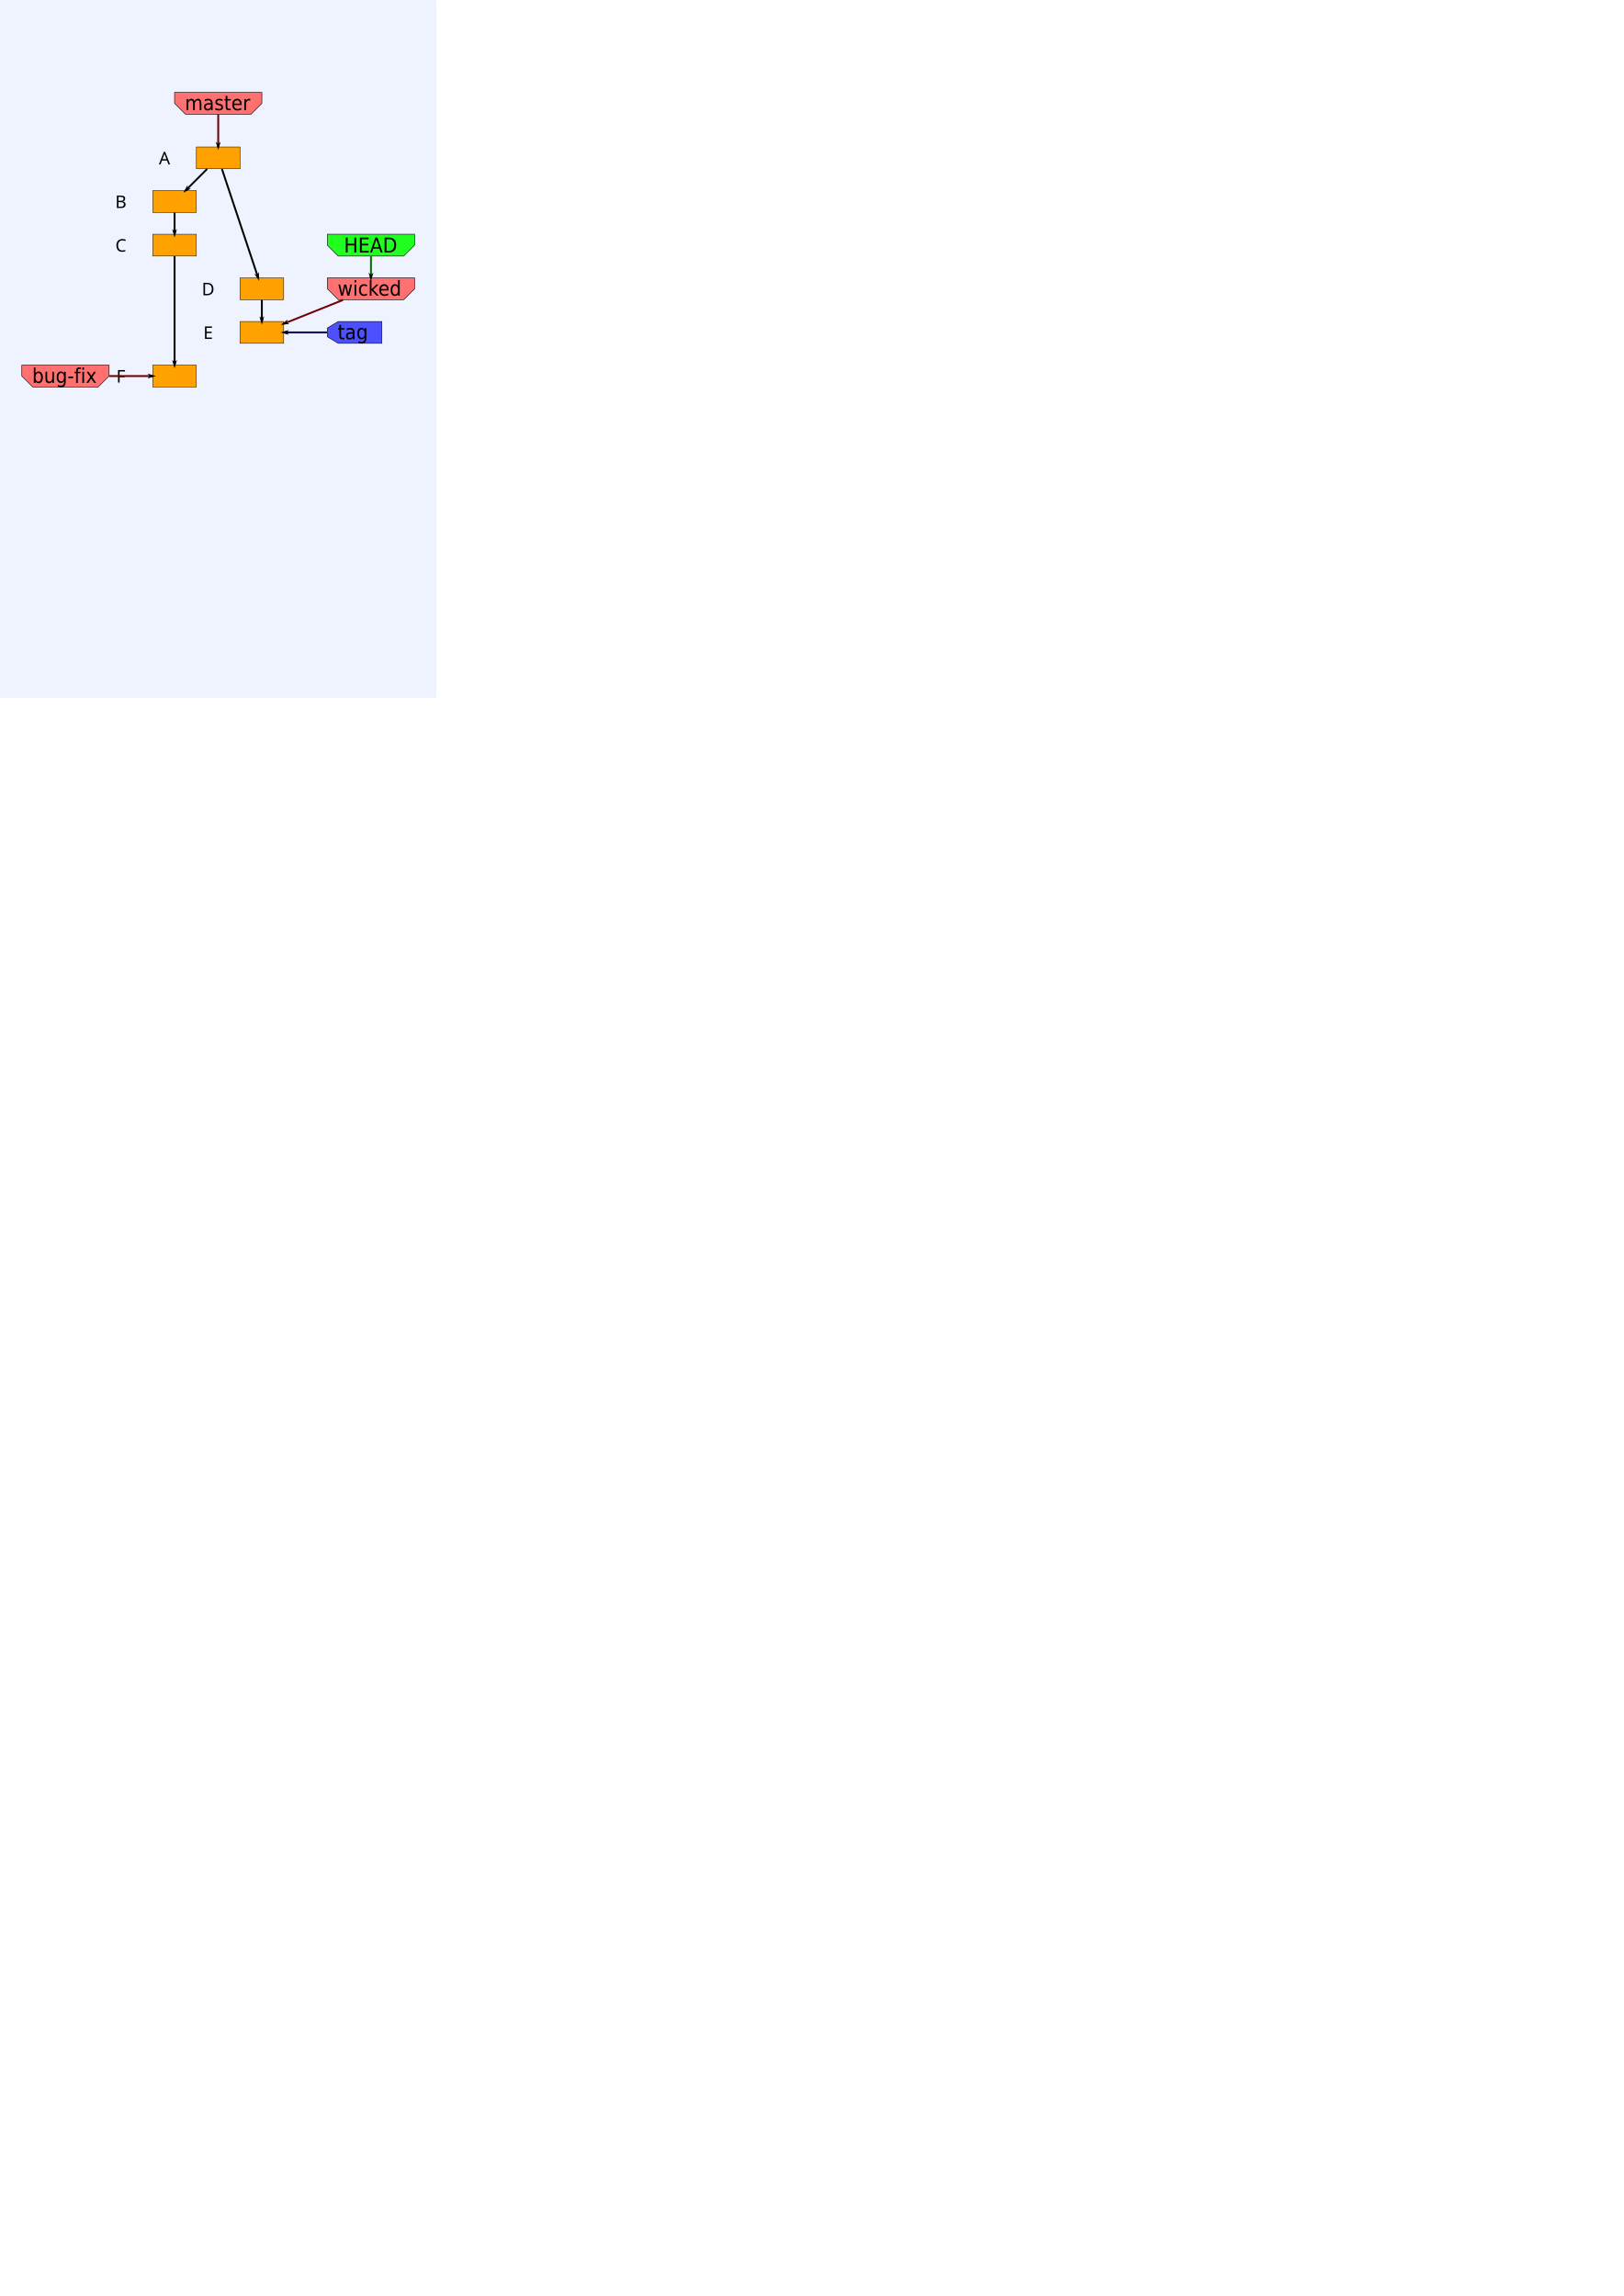
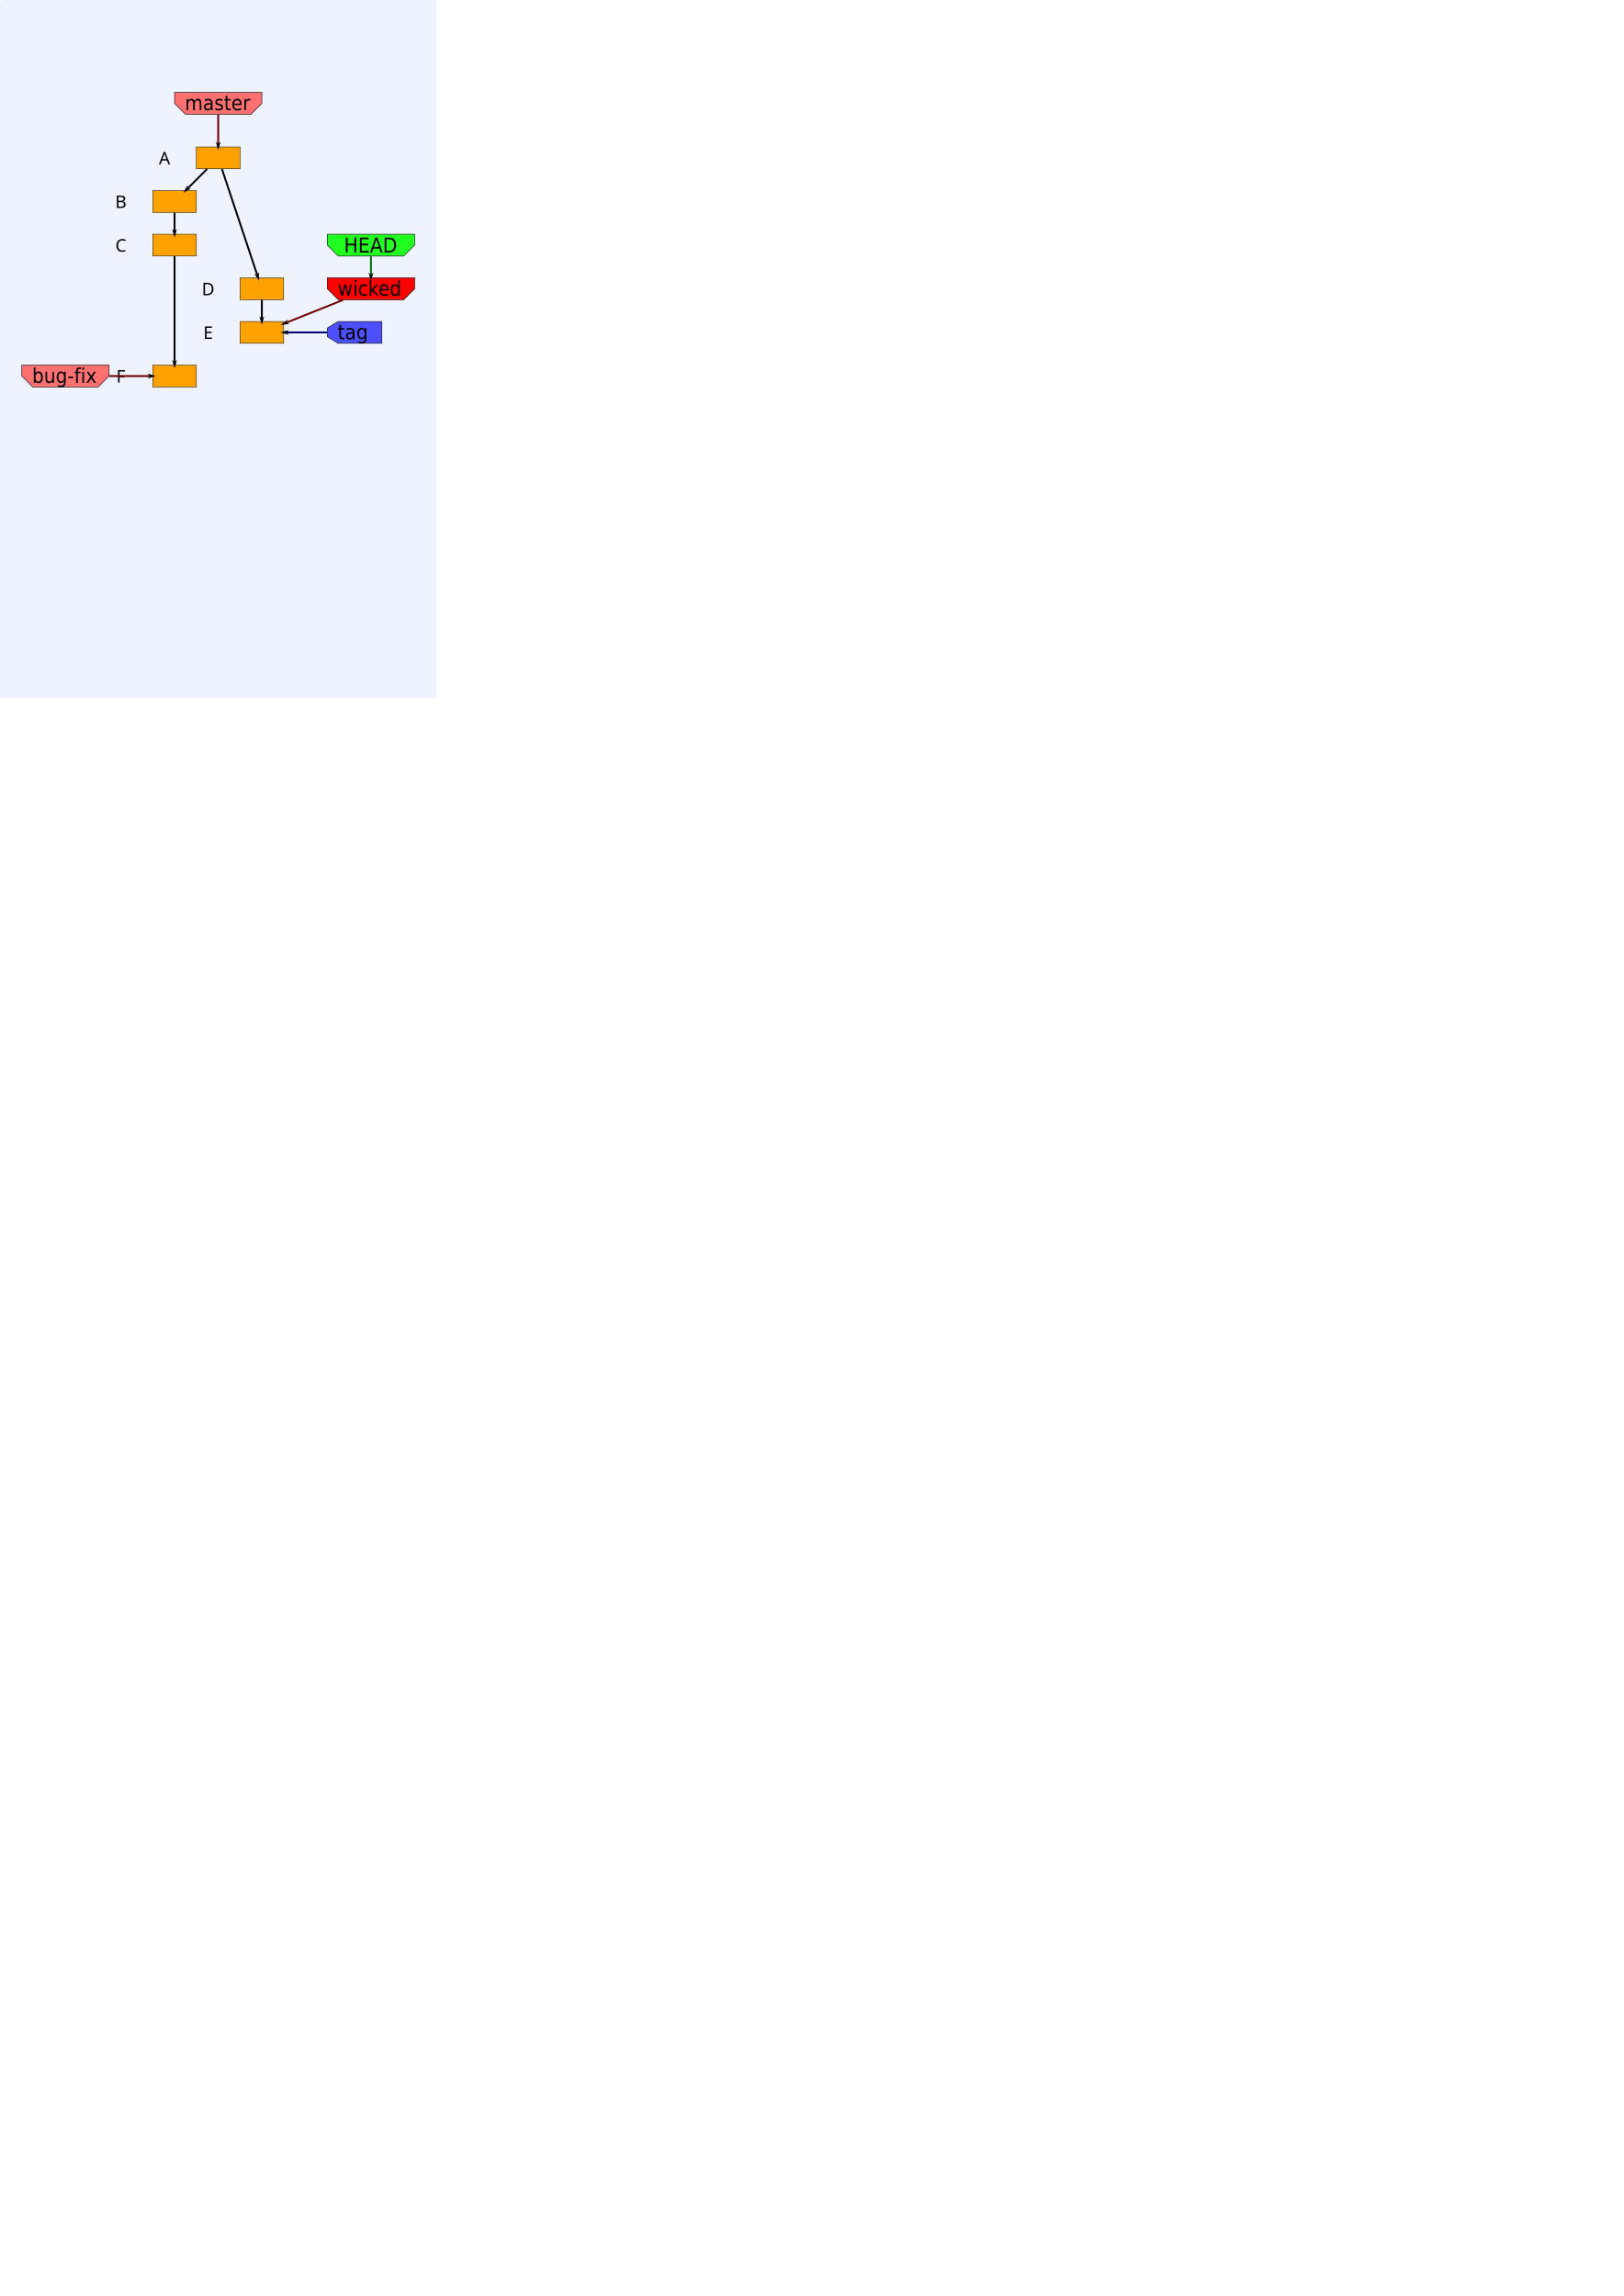
<svg xmlns="http://www.w3.org/2000/svg" width="744.094" height="1052.362" id="svg1317">
  <defs id="defs1319">
    <marker orient="auto" refY="0.0" refX="0.0" id="Arrow1Sstart" style="overflow:visible">
      <path id="path4028" d="M 0.0,0.0 L 5.0,-5.0 L -12.5,0.0 L 5.0,5.0 L 0.0,0.0 z " style="fill-rule:evenodd;stroke:#000000;stroke-width:1.0pt;marker-start:none" transform="scale(0.2) translate(6,0)" />
    </marker>
    <marker orient="auto" refY="0.0" refX="0.0" id="Arrow1Mstart" style="overflow:visible">
      <path id="path4034" d="M 0.0,0.0 L 5.0,-5.0 L -12.5,0.0 L 5.0,5.0 L 0.0,0.0 z " style="fill-rule:evenodd;stroke:#000000;stroke-width:1.0pt;marker-start:none" transform="scale(0.4) translate(10,0)" />
    </marker>
    <marker orient="auto" refY="0.0" refX="0.0" id="Arrow1Send" style="overflow:visible;">
      <path id="path4025" d="M 0.0,0.0 L 5.0,-5.0 L -12.5,0.0 L 5.0,5.0 L 0.0,0.0 z " style="fill-rule:evenodd;stroke:#000000;stroke-width:1.0pt;marker-start:none;" transform="scale(0.2) rotate(180) translate(6,0)" />
    </marker>
    <marker orient="auto" refY="0.0" refX="0.0" id="Arrow2Mend" style="overflow:visible;">
      <path id="path4013" style="font-size:12.0;fill-rule:evenodd;stroke-width:0.625;stroke-linejoin:round;" d="M 8.719,4.034 L -2.207,0.016 L 8.719,-4.002 C 6.973,-1.63 6.983,1.616 8.719,4.034 z " transform="scale(0.6) rotate(180) translate(0,0)" />
    </marker>
    <marker orient="auto" refY="0.0" refX="0.0" id="Arrow1Mend" style="overflow:visible;">
      <path id="path4031" d="M 0.0,0.0 L 5.0,-5.0 L -12.5,0.0 L 5.0,5.0 L 0.0,0.0 z " style="fill-rule:evenodd;stroke:#000000;stroke-width:1.0pt;marker-start:none;" transform="scale(0.4) rotate(180) translate(10,0)" />
    </marker>
    <marker orient="auto" refY="0.0" refX="0.0" id="Arrow2Mstart" style="overflow:visible">
      <path id="path4016" style="font-size:12.0;fill-rule:evenodd;stroke-width:0.625;stroke-linejoin:round" d="M 8.719,4.034 L -2.207,0.016 L 8.719,-4.002 C 6.973,-1.63 6.983,1.616 8.719,4.034 z " transform="scale(0.6) translate(0,0)" />
    </marker>
    <marker orient="auto" refY="0.0" refX="0.0" id="Arrow1Lstart" style="overflow:visible">
      <path id="path4040" d="M 0.0,0.0 L 5.0,-5.0 L -12.5,0.0 L 5.0,5.0 L 0.0,0.0 z " style="fill-rule:evenodd;stroke:#000000;stroke-width:1.0pt;marker-start:none" transform="scale(0.8) translate(12.5,0)" />
    </marker>
  </defs>
  <g id="layer1" style="opacity:1">
    <rect style="fill:#eff3ff;fill-opacity:1;stroke:none;stroke-width:1;stroke-linecap:butt;stroke-linejoin:bevel;stroke-miterlimit:4;stroke-dasharray:none;stroke-dashoffset:0;stroke-opacity:1" id="bg" width="200" height="320" x="0" y="0" rx="1" ry="1" />
    <rect style="fill:black;fill-opacity:0.75;stroke:black;stroke-width:0.5;stroke-linecap:butt;stroke-linejoin:miter;stroke-miterlimit:4;stroke-dasharray:none;stroke-dashoffset:0;stroke-opacity:1" id="rect2855" width="0" height="1" x="217" y="77.362" rx="19.921" ry="1" />
    <g id="g4933" transform="translate(64.89674,-5.023993)">
      <path id="path4877" d="M 15.103,47.386 L 15.103,52.386 L 20.103,57.386 L 50.103,57.386 L 55.103,52.386 L 55.103,47.386 L 15.103,47.386 z" style="opacity:1;fill:#ff7070;fill-opacity:1;fill-rule:evenodd;stroke:#000000;stroke-width:0.253;stroke-linecap:butt;stroke-linejoin:miter;stroke-miterlimit:4;stroke-dasharray:none;stroke-opacity:1" />
      <text id="text4879" y="52.863" x="20.831" style="font-size:6.695px;font-style:normal;font-weight:normal;line-height:125%;opacity:1;fill:#000000;fill-opacity:1;stroke:none;stroke-width:1pt;stroke-linecap:butt;stroke-linejoin:miter;stroke-opacity:1;font-family:Bitstream Vera Sans" xml:space="preserve" transform="scale(0.9517883,1.050654)">
        <tspan style="font-size:8.927px;font-style:normal;font-variant:normal;font-weight:normal;font-stretch:normal;text-align:start;line-height:125%;writing-mode:lr-tb;text-anchor:start;font-family:Bitstream Vera Sans" y="52.863" x="20.831" id="tspan4881">master</tspan>
      </text>
    </g>
    <g id="g4941" transform="translate(134.8967,94.97601)">
      <path id="path4905" d="M 15.103,12.386 L 15.103,17.386 L 20.103,22.386 L 50.103,22.386 L 55.103,17.386 L 55.103,12.386 L 15.103,12.386 z" style="opacity:1;fill:#20ff20;fill-opacity:1;fill-rule:evenodd;stroke:#000000;stroke-width:0.253;stroke-linecap:butt;stroke-linejoin:miter;stroke-miterlimit:4;stroke-dasharray:none;stroke-opacity:1" />
      <text id="text4907" y="19.862" x="23.758" style="font-size:6.743px;font-style:normal;font-weight:normal;line-height:125%;opacity:1;fill:#000000;fill-opacity:1;stroke:none;stroke-width:1pt;stroke-linecap:butt;stroke-linejoin:miter;stroke-opacity:1;font-family:Bitstream Vera Sans" xml:space="preserve" transform="scale(0.9568013,1.045149)">
        <tspan style="font-size:8.991px;font-style:normal;font-variant:normal;font-weight:normal;font-stretch:normal;text-align:start;line-height:125%;writing-mode:lr-tb;text-anchor:start;font-family:Bitstream Vera Sans" y="19.862" x="23.758" id="tspan4909">HEAD</tspan>
      </text>
    </g>
    <g id="g4924" transform="translate(64.83769,-10.04457)">
      <path id="path4885" d="M 45.162,77.407 L 45.162,87.407 L 25.162,87.407 L 25.162,77.407 L 45.162,77.407 z" style="opacity:1;fill:#ffa200;fill-opacity:1;fill-rule:evenodd;stroke:#000000;stroke-width:0.207;stroke-linecap:butt;stroke-linejoin:miter;stroke-miterlimit:4;stroke-dasharray:none;stroke-opacity:1" />
      <text id="text4916" y="85.389" x="35.022" style="font-size:22px;font-style:normal;font-weight:normal;line-height:125%;fill:#000000;fill-opacity:1;stroke:none;stroke-width:1pt;stroke-linecap:butt;stroke-linejoin:miter;stroke-opacity:1;font-family:Bitstream Vera Sans" xml:space="preserve">
        <tspan id="tspan4920" style="font-size:8px;font-style:normal;font-variant:normal;font-weight:normal;font-stretch:normal;text-align:center;line-height:125%;writing-mode:lr-tb;text-anchor:middle;font-family:Sans;-inkscape-font-specification:Sans" y="85.389" x="35.022">A</tspan>
      </text>
    </g>
    <path style="opacity:1;fill:none;fill-opacity:0.75;fill-rule:evenodd;stroke:#710000;stroke-width:0.864;stroke-linecap:butt;stroke-linejoin:miter;marker-start:url(#Arrow1Sstart);marker-end:none;stroke-miterlimit:4;stroke-dasharray:none;stroke-opacity:1;display:inline" d="M 100,67.259 L 100,52.489" id="path4891" />
    <g style="opacity:1" id="g2466" transform="translate(44.83769,9.955426)">
      <path id="path2468" d="M 45.162,77.407 L 45.162,87.407 L 25.162,87.407 L 25.162,77.407 L 45.162,77.407 z" style="opacity:1;fill:#ffa200;fill-opacity:1;fill-rule:evenodd;stroke:#000000;stroke-width:0.207;stroke-linecap:butt;stroke-linejoin:miter;stroke-miterlimit:4;stroke-dasharray:none;stroke-opacity:1" />
      <text id="text2470" y="85.389" x="35.022" style="font-size:22px;font-style:normal;font-weight:normal;line-height:125%;fill:#000000;fill-opacity:1;stroke:none;stroke-width:1pt;stroke-linecap:butt;stroke-linejoin:miter;stroke-opacity:1;font-family:Bitstream Vera Sans" xml:space="preserve">
        <tspan id="tspan2472" style="font-size:8px;font-style:normal;font-variant:normal;font-weight:normal;font-stretch:normal;text-align:center;line-height:125%;writing-mode:lr-tb;text-anchor:middle;font-family:Sans;-inkscape-font-specification:Sans" y="85.389" x="35.022">B</tspan>
      </text>
    </g>
    <g style="opacity:1" id="g2474" transform="translate(84.83769,49.95543)">
      <path id="path2476" d="M 45.162,77.407 L 45.162,87.407 L 25.162,87.407 L 25.162,77.407 L 45.162,77.407 z" style="opacity:1;fill:#ffa200;fill-opacity:1;fill-rule:evenodd;stroke:#000000;stroke-width:0.207;stroke-linecap:butt;stroke-linejoin:miter;stroke-miterlimit:4;stroke-dasharray:none;stroke-opacity:1" />
      <text id="text2478" y="85.389" x="35.022" style="font-size:22px;font-style:normal;font-weight:normal;line-height:125%;fill:#000000;fill-opacity:1;stroke:none;stroke-width:1pt;stroke-linecap:butt;stroke-linejoin:miter;stroke-opacity:1;font-family:Bitstream Vera Sans" xml:space="preserve">
        <tspan id="tspan2480" style="font-size:8px;font-style:normal;font-variant:normal;font-weight:normal;font-stretch:normal;text-align:center;line-height:125%;writing-mode:lr-tb;text-anchor:middle;font-family:Sans;-inkscape-font-specification:Sans" y="85.389" x="35.022">D</tspan>
      </text>
    </g>
    <g style="opacity:1" id="g2482" transform="translate(44.83769,29.95543)">
      <path id="path2484" d="M 45.162,77.407 L 45.162,87.407 L 25.162,87.407 L 25.162,77.407 L 45.162,77.407 z" style="opacity:1;fill:#ffa200;fill-opacity:1;fill-rule:evenodd;stroke:#000000;stroke-width:0.207;stroke-linecap:butt;stroke-linejoin:miter;stroke-miterlimit:4;stroke-dasharray:none;stroke-opacity:1" />
      <text id="text2486" y="85.389" x="35.022" style="font-size:22px;font-style:normal;font-weight:normal;line-height:125%;fill:#000000;fill-opacity:1;stroke:none;stroke-width:1pt;stroke-linecap:butt;stroke-linejoin:miter;stroke-opacity:1;font-family:Bitstream Vera Sans" xml:space="preserve">
        <tspan id="tspan2488" style="font-size:8px;font-style:normal;font-variant:normal;font-weight:normal;font-stretch:normal;text-align:center;line-height:125%;writing-mode:lr-tb;text-anchor:middle;font-family:Sans;-inkscape-font-specification:Sans" y="85.389" x="35.022">C</tspan>
      </text>
    </g>
    <g style="opacity:1" id="g2490" transform="translate(44.83769,89.95543)">
      <path id="path2492" d="M 45.162,77.407 L 45.162,87.407 L 25.162,87.407 L 25.162,77.407 L 45.162,77.407 z" style="opacity:1;fill:#ffa200;fill-opacity:1;fill-rule:evenodd;stroke:#000000;stroke-width:0.207;stroke-linecap:butt;stroke-linejoin:miter;stroke-miterlimit:4;stroke-dasharray:none;stroke-opacity:1" />
      <text id="text2494" y="85.389" x="35.022" style="font-size:22px;font-style:normal;font-weight:normal;line-height:125%;fill:#000000;fill-opacity:1;stroke:none;stroke-width:1pt;stroke-linecap:butt;stroke-linejoin:miter;stroke-opacity:1;font-family:Bitstream Vera Sans" xml:space="preserve">
        <tspan id="tspan2496" style="font-size:8px;font-style:normal;font-variant:normal;font-weight:normal;font-stretch:normal;text-align:center;line-height:125%;writing-mode:lr-tb;text-anchor:middle;font-family:Sans;-inkscape-font-specification:Sans" y="85.389" x="35.022">F</tspan>
      </text>
    </g>
    <g style="opacity:1" id="g2498" transform="translate(134.8967,99.97601)">
      <path id="path2500" d="M 20.103,47.386 L 15.103,50.386 L 15.103,54.386 L 20.103,57.386 L 40.103,57.386 L 40.103,47.386 L 20.103,47.386 z" style="opacity:1;fill:#4c50ff;fill-opacity:1;fill-rule:evenodd;stroke:#000000;stroke-width:0.253;stroke-linecap:butt;stroke-linejoin:miter;stroke-miterlimit:4;stroke-dasharray:none;stroke-opacity:1" />
      <text id="text2502" y="52.863" x="20.831" style="font-size:6.695px;font-style:normal;font-weight:normal;line-height:125%;opacity:1;fill:#000000;fill-opacity:1;stroke:none;stroke-width:1pt;stroke-linecap:butt;stroke-linejoin:miter;stroke-opacity:1;font-family:Bitstream Vera Sans" xml:space="preserve" transform="scale(0.9517883,1.050654)">
        <tspan style="font-size:8.927px;font-style:normal;font-variant:normal;font-weight:normal;font-stretch:normal;text-align:start;line-height:125%;writing-mode:lr-tb;text-anchor:start;font-family:Bitstream Vera Sans" y="52.863" x="20.831" id="tspan2504">tag</tspan>
      </text>
    </g>
    <path style="opacity:1;fill:none;fill-opacity:0.75;fill-rule:evenodd;stroke:#000000;stroke-width:0.864;stroke-linecap:butt;stroke-linejoin:miter;marker-start:url(#Arrow1Sstart);marker-end:none;stroke-miterlimit:4;stroke-dasharray:none;stroke-opacity:1;display:inline" d="M 118.299,127.259 L 101.701,77.465" id="path3318" />
    <path style="opacity:1;fill:none;fill-opacity:0.75;fill-rule:evenodd;stroke:#000000;stroke-width:0.864;stroke-linecap:butt;stroke-linejoin:miter;marker-start:url(#Arrow1Sstart);marker-end:none;stroke-miterlimit:4;stroke-dasharray:none;stroke-opacity:1;display:inline" d="M 80,107.259 L 80,97.465" id="path3322" />
    <path style="opacity:1;fill:none;fill-opacity:0.75;fill-rule:evenodd;stroke:#000000;stroke-width:0.864;stroke-linecap:butt;stroke-linejoin:miter;marker-start:url(#Arrow1Sstart);marker-end:none;stroke-miterlimit:4;stroke-dasharray:none;stroke-opacity:1;display:inline" d="M 80,167.259 L 80,117.465" id="path3324" />
    <g style="opacity:1" id="g3328" transform="translate(84.83769,69.95543)">
      <path id="path3330" d="M 45.162,77.407 L 45.162,87.407 L 25.162,87.407 L 25.162,77.407 L 45.162,77.407 z" style="opacity:1;fill:#ffa200;fill-opacity:1;fill-rule:evenodd;stroke:#000000;stroke-width:0.207;stroke-linecap:butt;stroke-linejoin:miter;stroke-miterlimit:4;stroke-dasharray:none;stroke-opacity:1" />
      <text id="text3332" y="85.389" x="35.022" style="font-size:22px;font-style:normal;font-weight:normal;line-height:125%;fill:#000000;fill-opacity:1;stroke:none;stroke-width:1pt;stroke-linecap:butt;stroke-linejoin:miter;stroke-opacity:1;font-family:Bitstream Vera Sans" xml:space="preserve">
        <tspan id="tspan3334" style="font-size:8px;font-style:normal;font-variant:normal;font-weight:normal;font-stretch:normal;text-align:center;line-height:125%;writing-mode:lr-tb;text-anchor:middle;font-family:Sans;-inkscape-font-specification:Sans" y="85.389" x="35.022">E</tspan>
      </text>
    </g>
    <path style="opacity:1;fill:none;fill-opacity:0.75;fill-rule:evenodd;stroke:#020071;stroke-width:0.864;stroke-linecap:butt;stroke-linejoin:miter;marker-start:url(#Arrow1Sstart);marker-end:none;stroke-miterlimit:4;stroke-dasharray:none;stroke-opacity:1;display:inline" d="M 130.103,152.362 L 149.874,152.362" id="path3356" />
    <path style="opacity:1;fill:none;fill-opacity:0.75;fill-rule:evenodd;stroke:#000000;stroke-width:0.864;stroke-linecap:butt;stroke-linejoin:miter;marker-start:url(#Arrow1Sstart);marker-end:none;stroke-miterlimit:4;stroke-dasharray:none;stroke-opacity:1;display:inline" d="M 120,147.259 L 120,137.465" id="path3320" />
    <path style="opacity:1;fill:none;fill-opacity:0.75;fill-rule:evenodd;stroke:#000000;stroke-width:0.864;stroke-linecap:butt;stroke-linejoin:miter;marker-start:url(#Arrow1Sstart);marker-end:none;stroke-miterlimit:4;stroke-dasharray:none;stroke-opacity:1;display:inline" d="M 85.103,87.259 L 94.897,77.465" id="path2487" />
    <g style="opacity:1" id="g2453" transform="translate(-5.103265,119.976)">
      <path id="path2455" d="M 15.103,47.386 L 15.103,52.386 L 20.103,57.386 L 50.103,57.386 L 55.103,52.386 L 55.103,47.386 L 15.103,47.386 z" style="opacity:1;fill:#ff7070;fill-opacity:1;fill-rule:evenodd;stroke:#000000;stroke-width:0.253;stroke-linecap:butt;stroke-linejoin:miter;stroke-miterlimit:4;stroke-dasharray:none;stroke-opacity:1" />
      <text id="text2457" y="52.863" x="20.831" style="font-size:6.695px;font-style:normal;font-weight:normal;line-height:125%;opacity:1;fill:#000000;fill-opacity:1;stroke:none;stroke-width:1pt;stroke-linecap:butt;stroke-linejoin:miter;stroke-opacity:1;font-family:Bitstream Vera Sans" xml:space="preserve" transform="scale(0.9517883,1.050654)">
        <tspan style="font-size:8.927px;font-style:normal;font-variant:normal;font-weight:normal;font-stretch:normal;text-align:start;line-height:125%;writing-mode:lr-tb;text-anchor:start;font-family:Bitstream Vera Sans" y="52.863" x="20.831" id="tspan2459">bug-fix</tspan>
      </text>
    </g>
    <g style="opacity:1" id="g2461" transform="translate(134.8967,79.97601)">
-       <path id="path2463" d="M 15.103,47.386 L 15.103,52.386 L 20.103,57.386 L 50.103,57.386 L 55.103,52.386 L 55.103,47.386 L 15.103,47.386 z" style="opacity:1;fill:#ff7070;fill-opacity:1;fill-rule:evenodd;stroke:#000000;stroke-width:0.253;stroke-linecap:butt;stroke-linejoin:miter;stroke-miterlimit:4;stroke-dasharray:none;stroke-opacity:1" />
+       <path id="path2463" d="M 15.103,47.386 L 15.103,52.386 L 20.103,57.386 L 50.103,57.386 L 55.103,52.386 L 55.103,47.386 L 15.103,47.386 z" style="opacity:1;fill:#ff0000;fill-opacity:1;fill-rule:evenodd;stroke:#000000;stroke-width:0.253;stroke-linecap:butt;stroke-linejoin:miter;stroke-miterlimit:4;stroke-dasharray:none;stroke-opacity:1" />
      <text id="text2465" y="52.863" x="20.831" style="font-size:6.695px;font-style:normal;font-weight:normal;line-height:125%;opacity:1;fill:#000000;fill-opacity:1;stroke:none;stroke-width:1pt;stroke-linecap:butt;stroke-linejoin:miter;stroke-opacity:1;font-family:Bitstream Vera Sans" xml:space="preserve" transform="scale(0.9517883,1.050654)">
        <tspan style="font-size:8.927px;font-style:normal;font-variant:normal;font-weight:normal;font-stretch:normal;text-align:start;line-height:125%;writing-mode:lr-tb;text-anchor:start;font-family:Bitstream Vera Sans" y="52.863" x="20.831" id="tspan2467">wicked</tspan>
      </text>
    </g>
    <path style="opacity:1;fill:none;fill-opacity:0.75;fill-rule:evenodd;stroke:#710000;stroke-width:0.864;stroke-linecap:butt;stroke-linejoin:miter;marker-start:url(#Arrow1Sstart);marker-end:none;stroke-miterlimit:4;stroke-dasharray:none;stroke-opacity:1;display:inline" d="M 69.897,172.362 L 50.126,172.362" id="path2469" />
    <path style="opacity:1;fill:none;fill-opacity:0.75;fill-rule:evenodd;stroke:#710000;stroke-width:0.864;stroke-linecap:butt;stroke-linejoin:miter;marker-start:url(#Arrow1Sstart);marker-end:none;stroke-miterlimit:4;stroke-dasharray:none;stroke-opacity:1;display:inline" d="M 130.103,148.321 L 157.184,137.489" id="path2471" />
    <path style="opacity:1;fill:none;fill-opacity:0.75;fill-rule:evenodd;stroke:#007100;stroke-width:0.864;stroke-linecap:butt;stroke-linejoin:miter;marker-start:url(#Arrow1Sstart);marker-end:none;stroke-miterlimit:4;stroke-dasharray:none;stroke-opacity:1;display:inline" d="M 170,127.236 L 170,117.489" id="path4911" />
  </g>
</svg>
